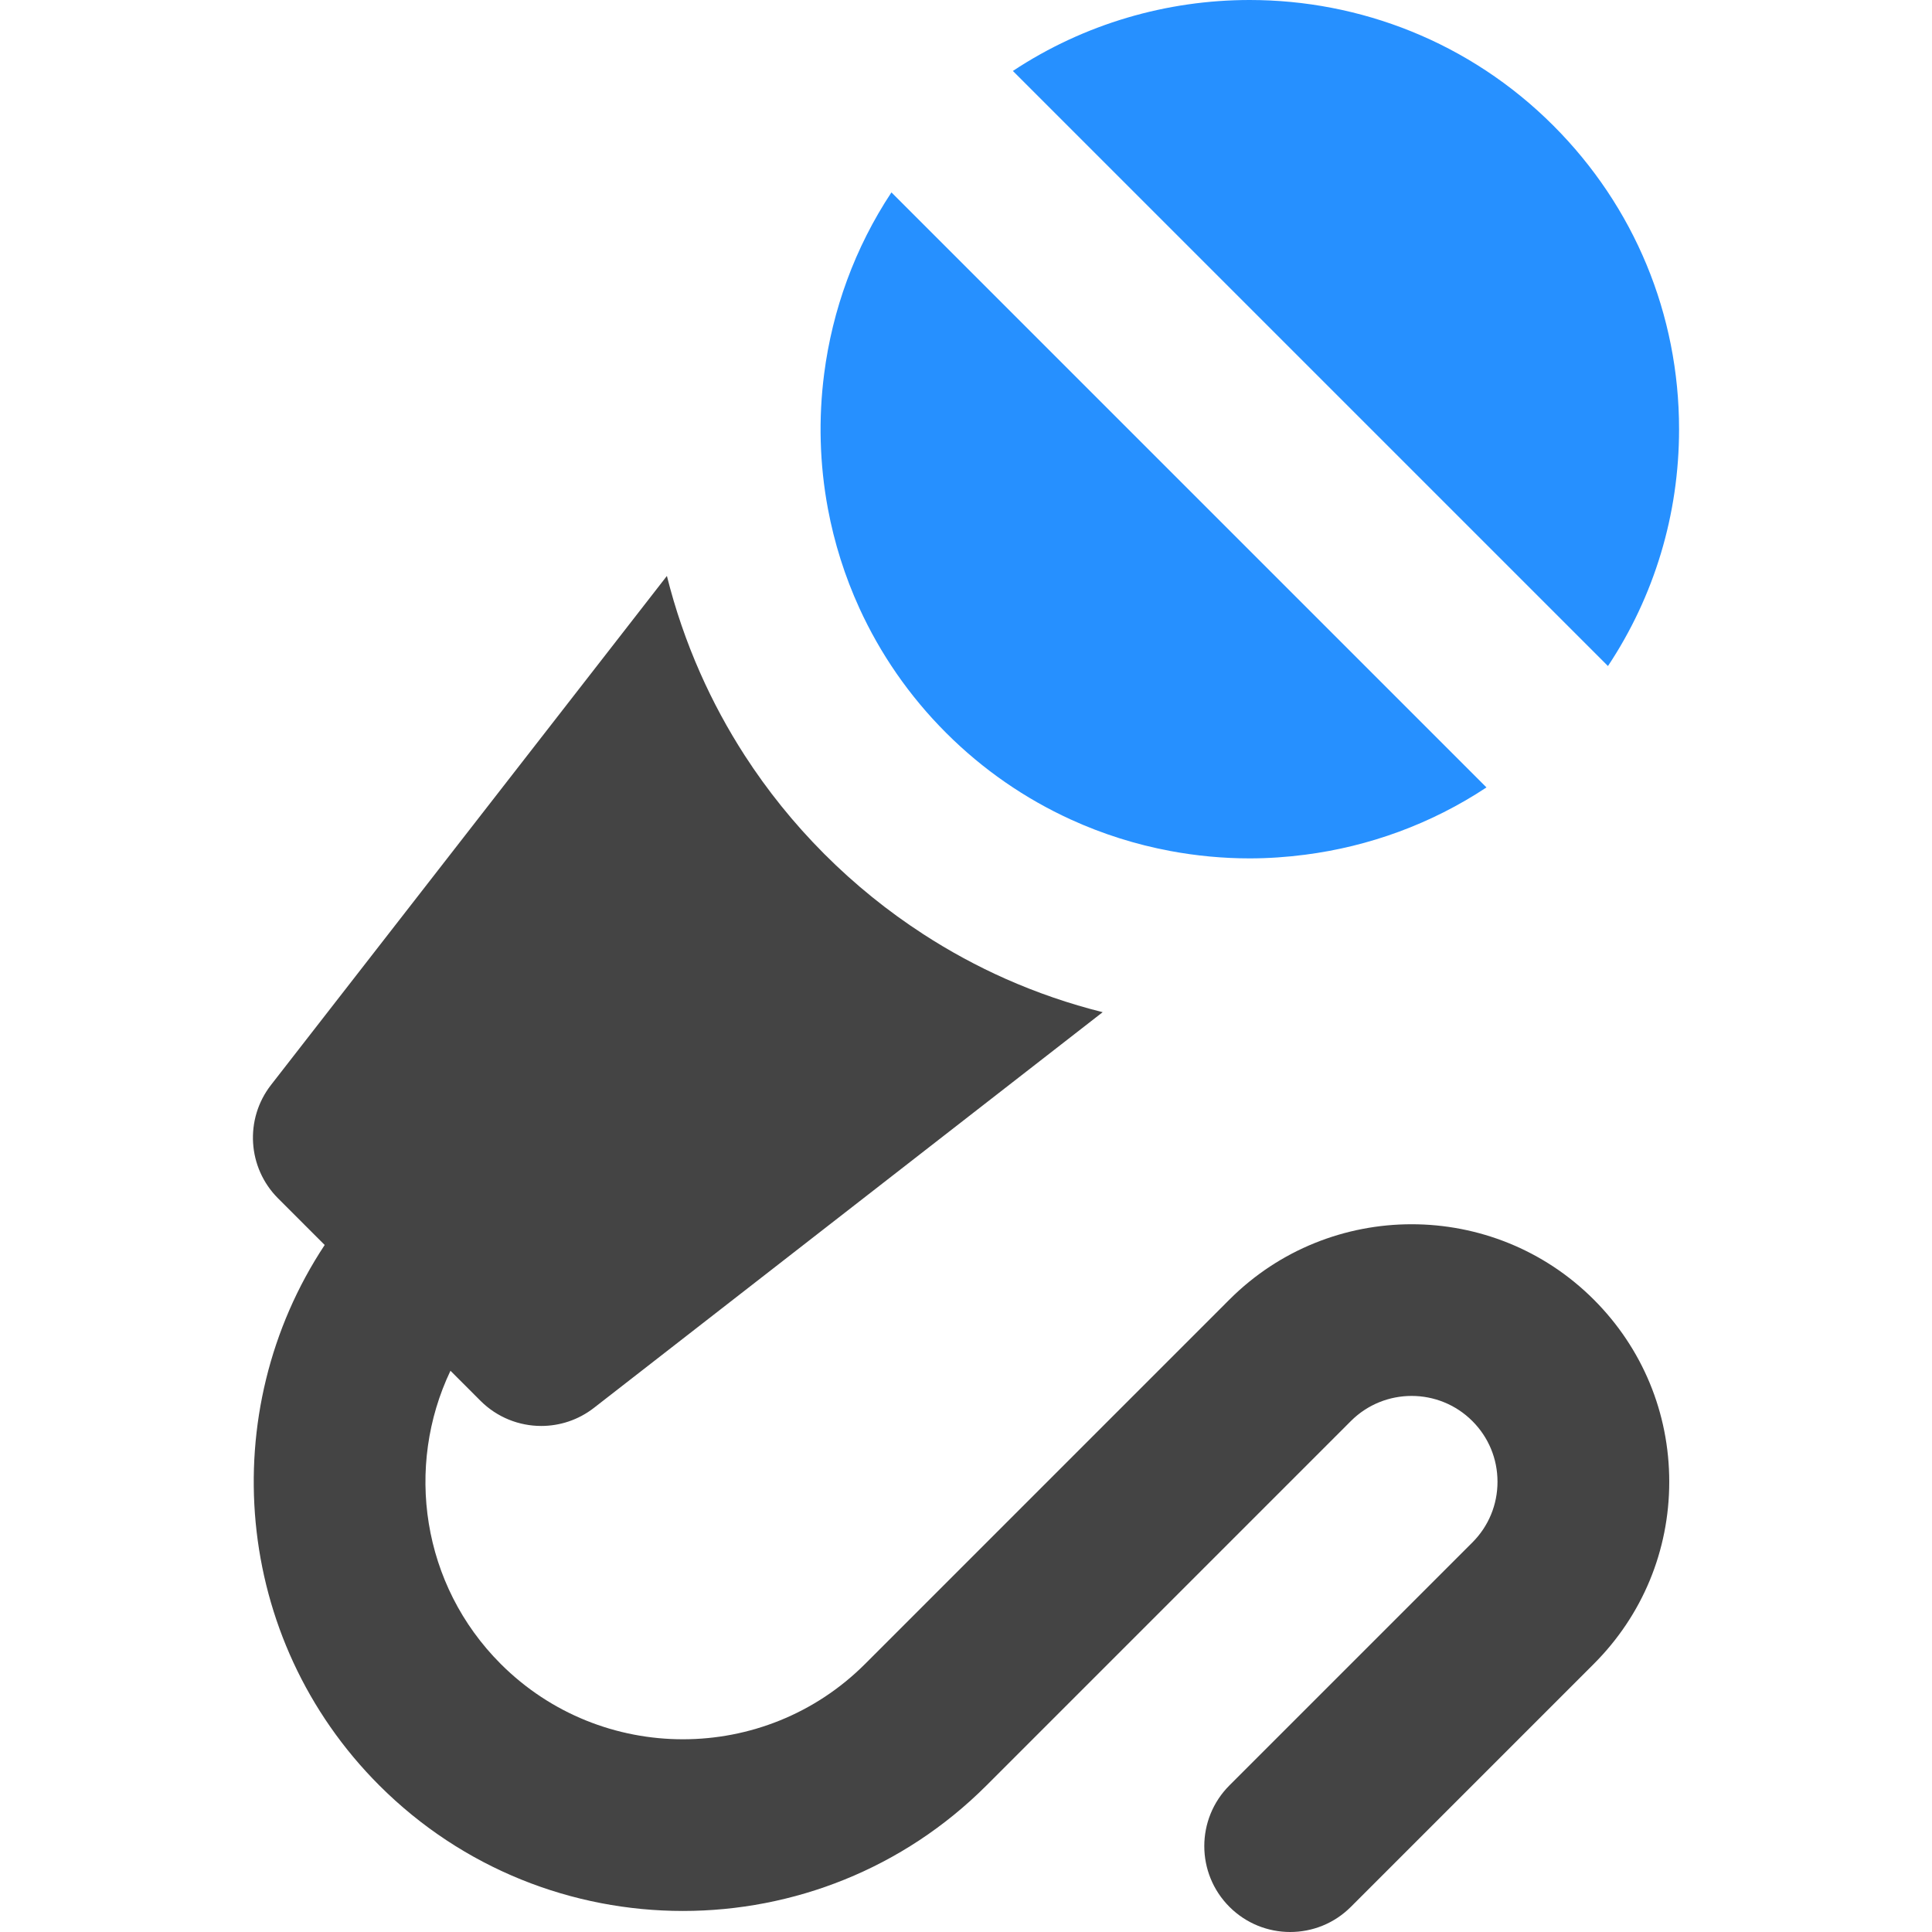
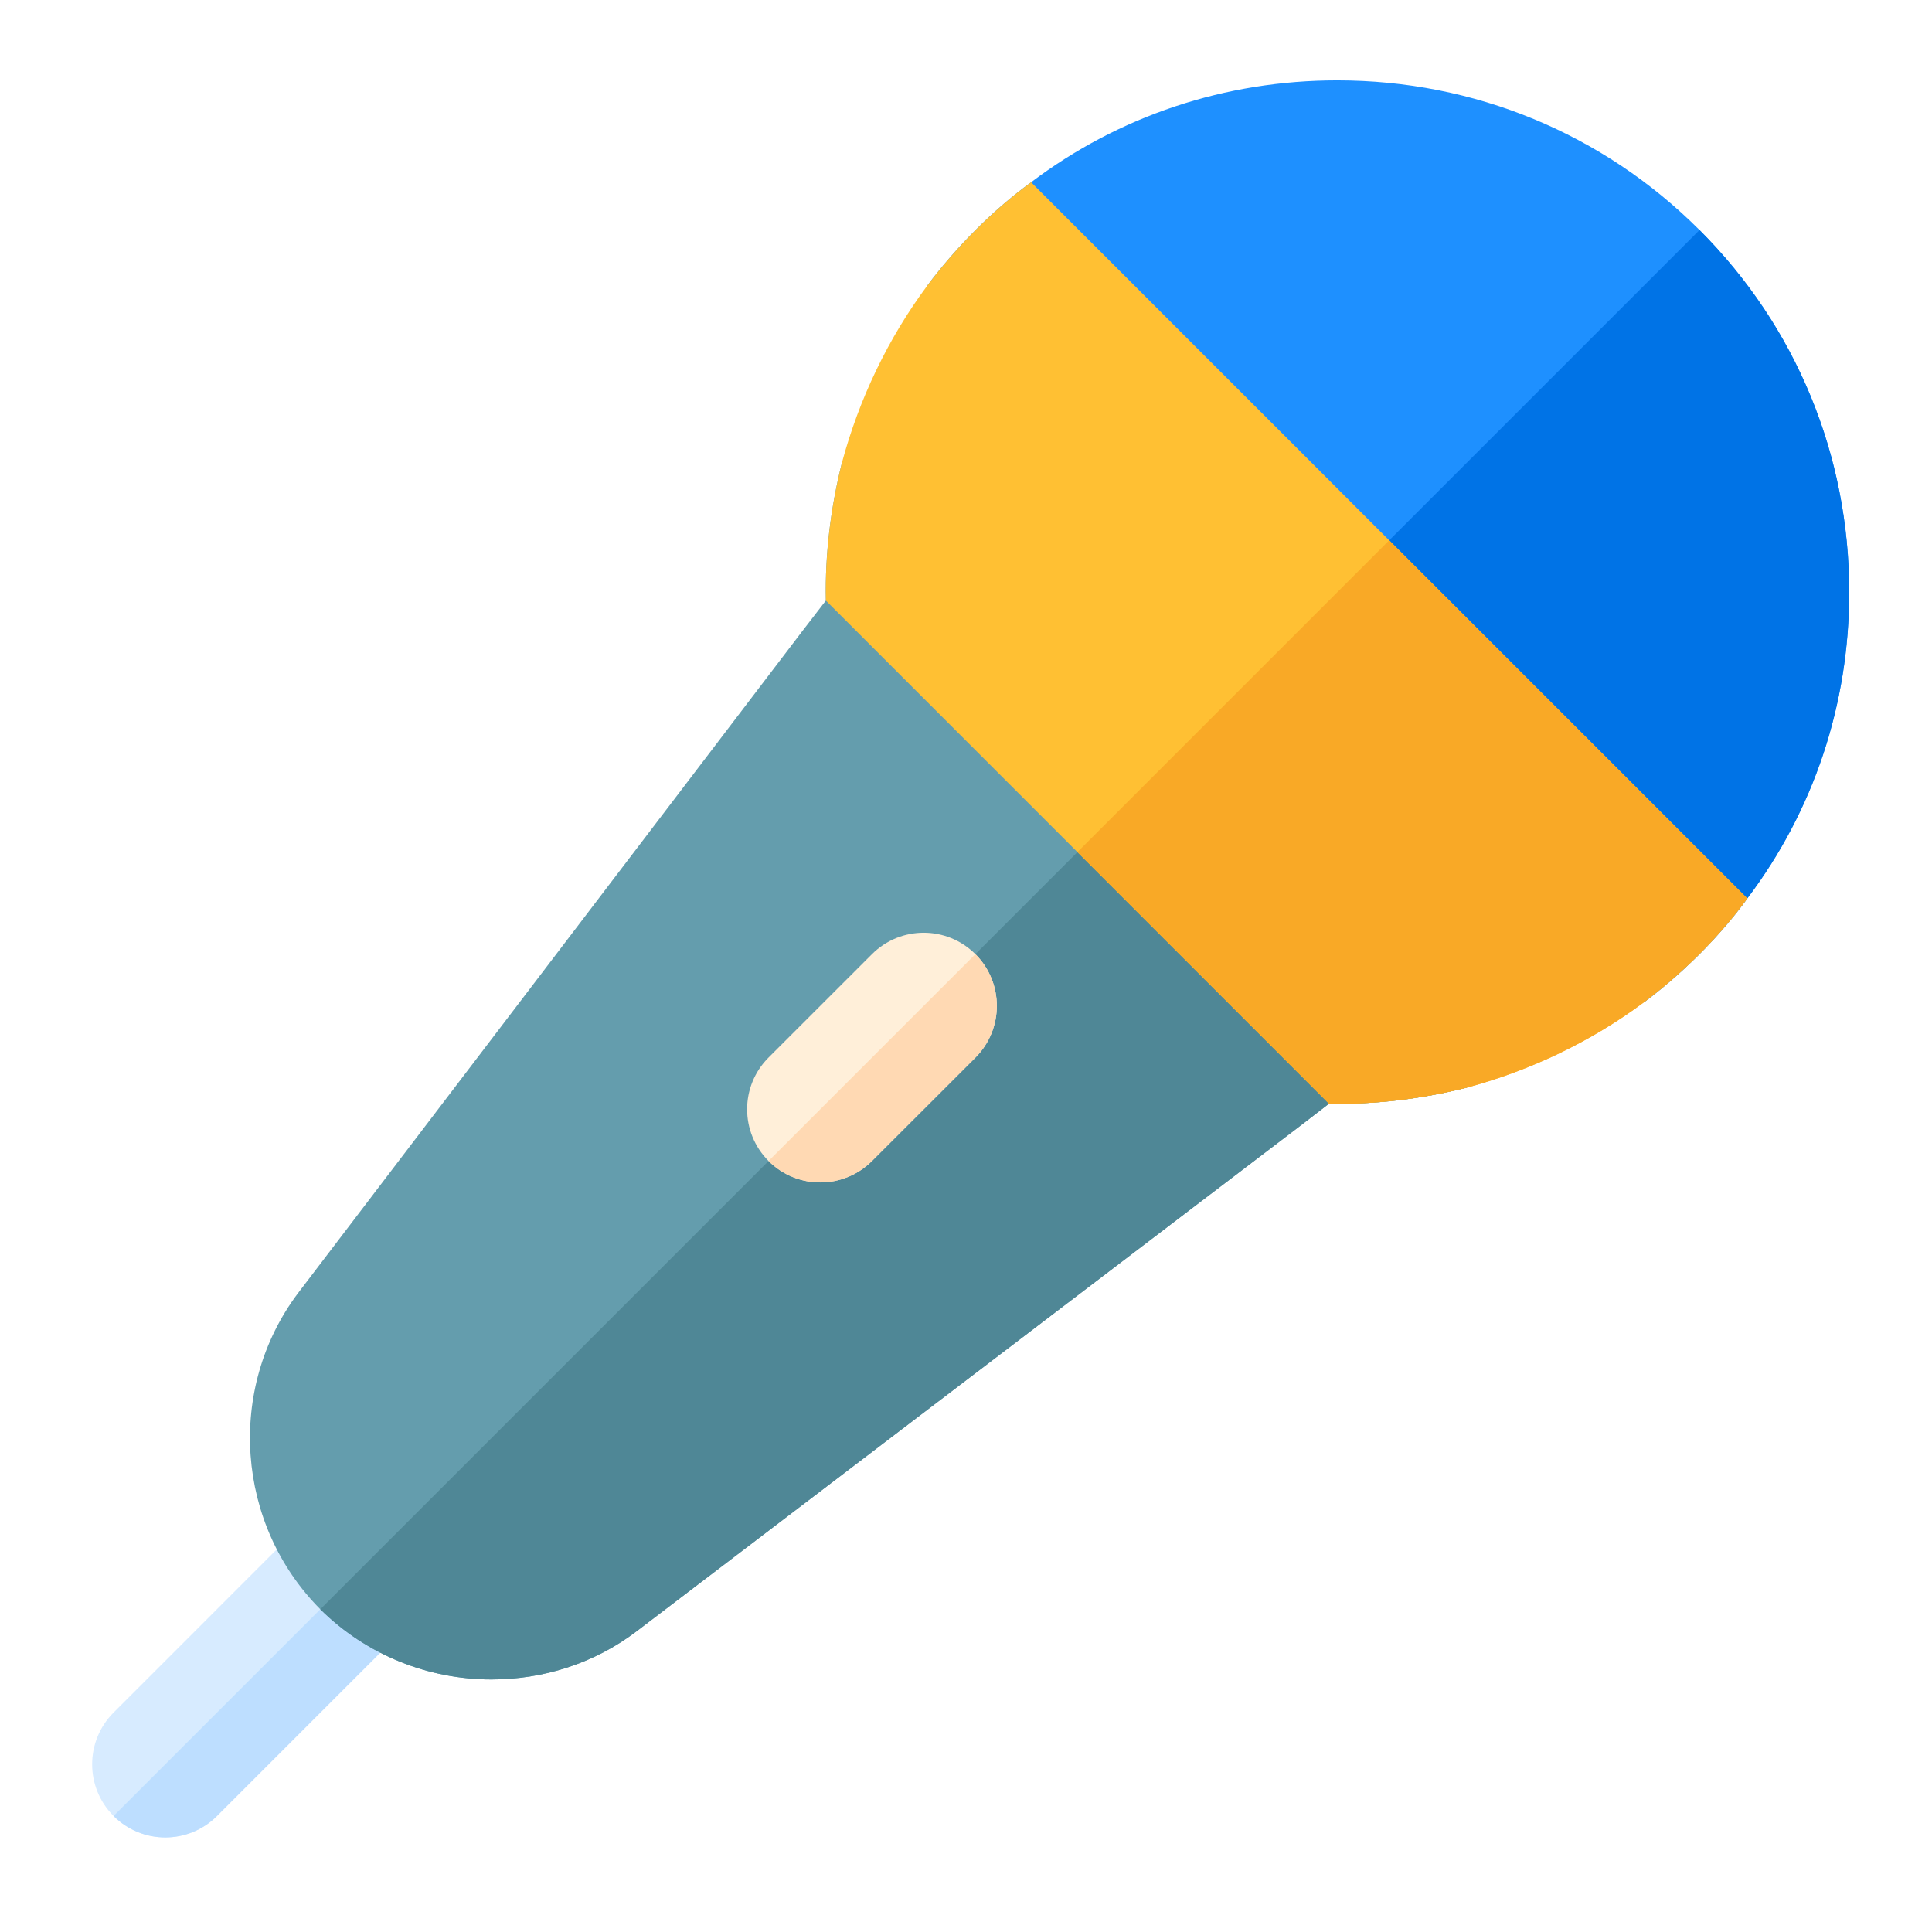
- <svg xmlns="http://www.w3.org/2000/svg" width="512.002" height="512.002">
-   <g>
-     <rect x="-1" y="-1" width="514.002" height="514.002" id="canvas_background" fill="none" />
-   </g>
-   <g>
-     <g id="svg_1" stroke="null">
-       <g id="svg_2" stroke="null">
-         <path d="m422.371,344.406c-26.619,-26.622 -69.935,-26.619 -96.556,-0.003l-96.556,96.558c-26.62,26.623 -69.936,26.623 -96.559,0c-20.977,-20.977 -25.411,-52.321 -13.323,-77.695l7.959,7.961c4.415,4.415 10.245,6.668 16.1,6.667c4.907,0 9.835,-1.581 13.966,-4.793l134.818,-104.861c-8.83,-2.205 -17.427,-5.162 -25.71,-8.835c-7.562,-3.355 -14.858,-7.318 -21.841,-11.847c-9.331,-6.052 -18.098,-13.12 -26.142,-21.166c-0.062,-0.062 -0.121,-0.123 -0.184,-0.185c-8.034,-8.063 -15.018,-16.781 -20.965,-25.978c-4.549,-7.036 -8.487,-14.353 -11.815,-21.879c-3.696,-8.352 -6.638,-16.958 -8.827,-25.717l-104.911,134.886c-7.046,9.061 -6.247,21.95 1.871,30.066l12.349,12.349c-29.207,44.16 -24.382,104.358 14.473,143.218c44.367,44.364 116.561,44.366 160.928,-0.002l96.556,-96.558c8.876,-8.873 23.313,-8.873 32.188,0.002c4.297,4.298 6.665,10.012 6.665,16.09c0,6.08 -2.368,11.797 -6.668,16.095l-64.371,64.371c-8.887,8.887 -8.887,23.297 0,32.185c4.445,4.445 10.269,6.667 16.093,6.667c5.823,0 11.649,-2.221 16.09,-6.667l64.371,-64.371c12.897,-12.897 20,-30.043 20,-48.28s-7.102,-35.384 -19.999,-48.278z" id="svg_3" stroke="null" fill="#444444" />
-       </g>
-     </g>
-     <g id="svg_4">
-       <g id="svg_5">
-         <path d="m411.643,33.275c-22.181,-22.181 -51.326,-33.275 -80.465,-33.275c-21.906,0 -43.805,6.268 -62.752,18.802l157.704,157.704c12.253,-18.457 18.844,-40.104 18.841,-62.766c0.004,-30.395 -11.835,-58.97 -33.328,-80.465z" id="svg_6" fill="#2690ff" />
-       </g>
-     </g>
-     <g id="svg_7">
-       <g id="svg_8">
-         <path d="m236.24,50.987c-9.723,14.701 -15.649,31.182 -17.828,48.059c-1.539,11.894 -1.212,23.98 0.995,35.786c1.69,9.022 4.47,17.873 8.343,26.346c5.476,11.971 13.121,23.185 22.964,33.026l0,0.002c9.841,9.841 21.058,17.488 33.031,22.965c8.472,3.874 17.324,6.653 26.341,8.342c6.967,1.303 14.029,1.969 21.093,1.969c4.91,0 9.818,-0.343 14.696,-0.973c16.876,-2.179 33.358,-8.107 48.057,-17.831l-157.692,-157.691z" id="svg_9" fill="#2690ff" />
-       </g>
-     </g>
-     <g id="svg_10" />
-     <g id="svg_11" />
-     <g id="svg_12" />
-     <g id="svg_13" />
-     <g id="svg_14" />
-     <g id="svg_15" />
-     <g id="svg_16" />
-     <g id="svg_17" />
-     <g id="svg_18" />
-     <g id="svg_19" />
-     <g id="svg_20" />
-     <g id="svg_21" />
-     <g id="svg_22" />
-     <g id="svg_23" />
-     <g id="svg_24" />
-     <path fill="#00bf5f" stroke="null" stroke-width="1.5" fill-opacity="null" opacity="0.5" d="m47.001,79.001" id="svg_27" />
-   </g>
+ <svg xmlns="http://www.w3.org/2000/svg" version="1.1" id="Layer_1" x="0px" y="0px" viewBox="0 0 512 512" style="enable-background:new 0 0 512 512;" xml:space="preserve">
+   <defs id="defs3512" />
+   <path style="fill:#d7ebff" d="m 43.799,486.932 c -4.959,0 -9.917,-1.893 -13.702,-5.679 -7.57,-7.563 -7.57,-19.835 0,-27.404 l 54.81,-54.816 c 7.57,-7.57 19.835,-7.57 27.404,0 7.57,7.563 7.57,19.835 0,27.404 L 57.501,481.253 c -3.785,3.787 -8.744,5.679 -13.702,5.679 z" id="path3446" />
+   <path style="fill:#bddeff" d="m 30.097,481.255 c 3.785,3.785 8.745,5.679 13.702,5.679 4.957,0 9.917,-1.893 13.702,-5.679 l 54.81,-54.816 c 7.57,-7.57 7.57,-19.837 0.002,-27.401 l -82.217,82.217 z" id="path3448" />
+   <path style="fill:#1e90ff;fill-opacity:1" d="m 490.059,156.954 c 0,29.716 -9.431,57.882 -27.005,81.138 -3.747,5.168 -8.009,10.077 -12.661,14.729 -4.652,4.651 -9.56,8.914 -14.728,12.791 l -27.78,-27.907 -67.184,-67.055 -94.963,-94.963 c 3.875,-5.168 8.14,-10.077 12.791,-14.729 4.652,-4.652 9.56,-8.914 14.729,-12.661 23.256,-17.571 51.422,-27.002 81.138,-27.002 36.305,0 70.414,14.083 95.996,39.665 25.583,25.582 39.667,59.691 39.667,95.996 z" id="path3450" />
+   <path style="fill:#0073e6;fill-opacity:1" d="m 490.059,156.954 c 0,29.716 -9.431,57.882 -27.005,81.138 -3.747,5.168 -8.009,10.077 -12.661,14.729 -4.652,4.651 -9.56,8.914 -14.728,12.791 l -27.78,-27.907 -67.184,-67.055 109.691,-109.691 c 25.583,25.582 39.667,59.691 39.667,95.996 z" id="path3452" />
+   <path style="fill:#649dad;fill-opacity:1" d="m 388.765,288.221 c -11.885,2.972 -24.16,4.522 -36.564,4.264 l -7.882,6.073 -175.585,133.723 c -11.367,8.657 -24.934,12.791 -38.501,12.791 -16.538,0 -32.945,-6.332 -45.35,-18.605 -22.352,-22.481 -24.936,-58.399 -5.944,-83.722 l 133.853,-175.712 6.073,-7.882 c -0.258,-12.403 1.292,-24.678 4.264,-36.564 L 388.765,288.221 Z" id="path3454" />
+   <path style="fill:#4f8796;fill-opacity:1" d="m 84.884,426.466 c 12.406,12.274 28.811,18.605 45.35,18.605 13.566,0 27.134,-4.135 38.502,-12.793 l 175.583,-133.722 7.882,-6.073 c 12.405,0.258 24.678,-1.292 36.564,-4.264 L 305.948,205.403 84.884,426.466 Z" id="path3456" />
+   <path style="fill:#ffefd9" d="m 217.374,313.351 c -4.959,0 -9.917,-1.893 -13.702,-5.679 -7.57,-7.57 -7.57,-19.84 0,-27.411 l 27.417,-27.404 c 7.57,-7.559 19.835,-7.563 27.404,0.007 7.57,7.57 7.57,19.84 0,27.411 l -27.417,27.404 c -3.785,3.779 -8.744,5.672 -13.702,5.672 z" id="path3458" />
+   <path style="fill:#ffd9b3" d="m 258.491,252.862 -54.816,54.815 c 3.786,3.784 8.741,5.675 13.699,5.675 4.959,0 9.917,-1.893 13.702,-5.672 l 27.417,-27.404 c 7.57,-7.57 7.57,-19.84 0,-27.411 l -0.002,-0.002 z" id="path3474" />
+   <path style="fill:#ffc033" d="m 463.055,238.091 c -3.747,5.168 -8.009,10.077 -12.661,14.729 -4.652,4.651 -9.56,8.914 -14.728,12.791 -14.084,10.465 -30.106,18.088 -46.902,22.61 -11.885,2.972 -24.16,4.522 -36.564,4.264 L 218.867,159.151 c -0.258,-12.403 1.292,-24.678 4.264,-36.564 4.522,-16.796 12.147,-32.817 22.61,-46.899 3.875,-5.168 8.14,-10.077 12.791,-14.729 4.651,-4.651 9.56,-8.914 14.729,-12.661 l 27.777,27.779 134.241,134.24 27.775,27.776 z" id="path3476" />
+   <path style="fill:#f9a926" d="m 368.157,143.196 -82.623,82.622 66.667,66.667 c 12.405,0.258 24.678,-1.292 36.564,-4.264 16.796,-4.522 32.817,-12.145 46.901,-22.61 5.167,-3.876 10.076,-8.14 14.728,-12.791 4.653,-4.651 8.913,-9.56 12.661,-14.729 L 435.277,210.313 368.157,143.196 Z" id="path3478" />
+   <g id="g3480" />
+   <g id="g3482" />
+   <g id="g3484" />
+   <g id="g3486" />
+   <g id="g3488" />
+   <g id="g3490" />
+   <g id="g3492" />
+   <g id="g3494" />
+   <g id="g3496" />
+   <g id="g3498" />
+   <g id="g3500" />
+   <g id="g3502" />
+   <g id="g3504" />
+   <g id="g3506" />
+   <g id="g3508" />
</svg>
